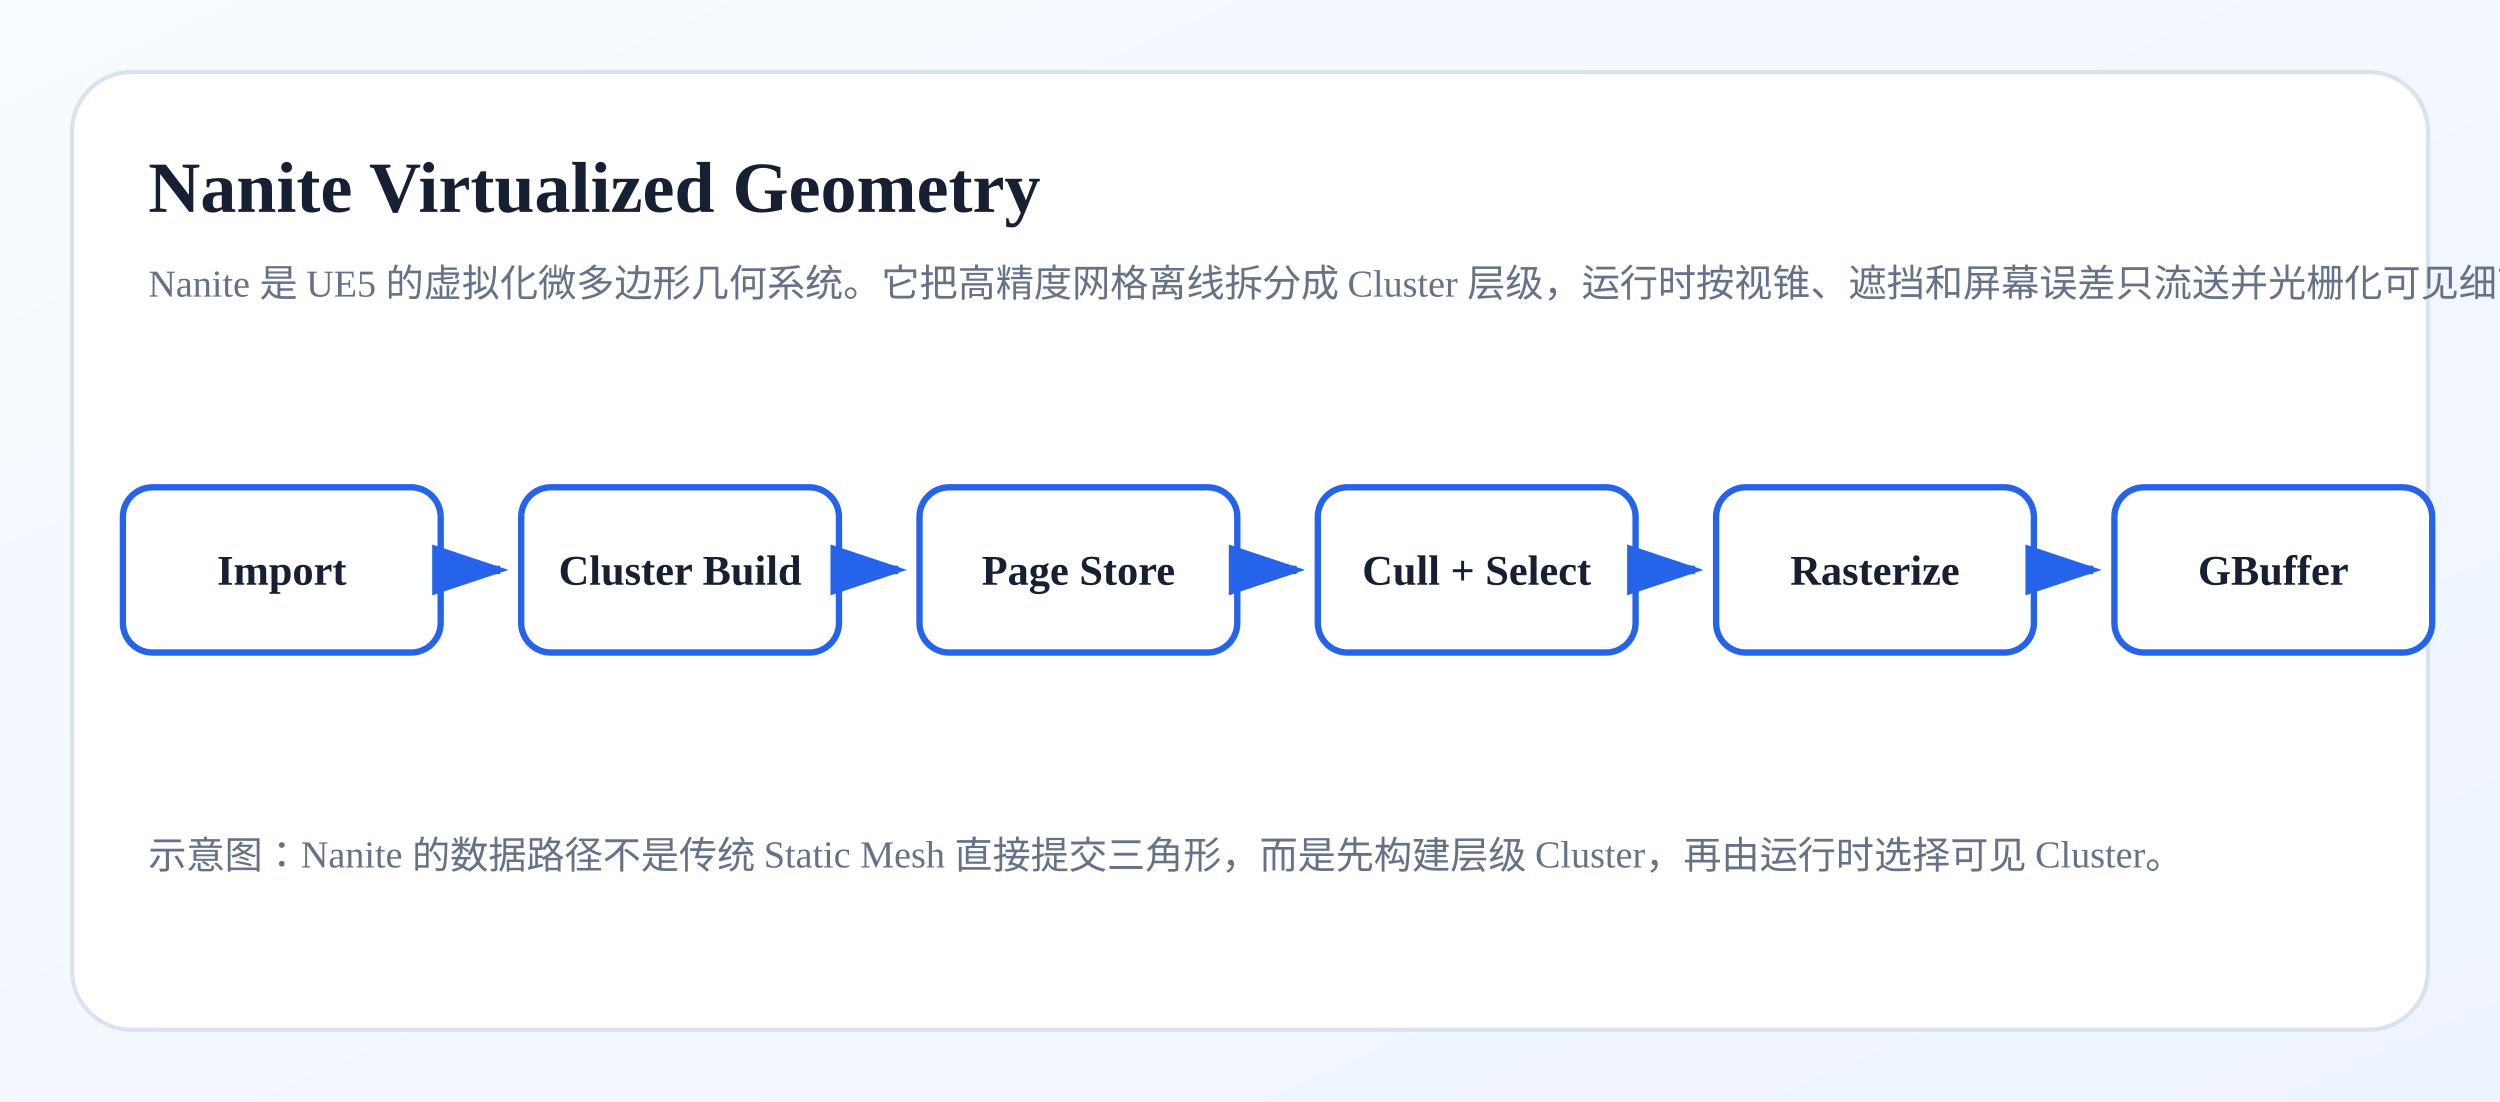
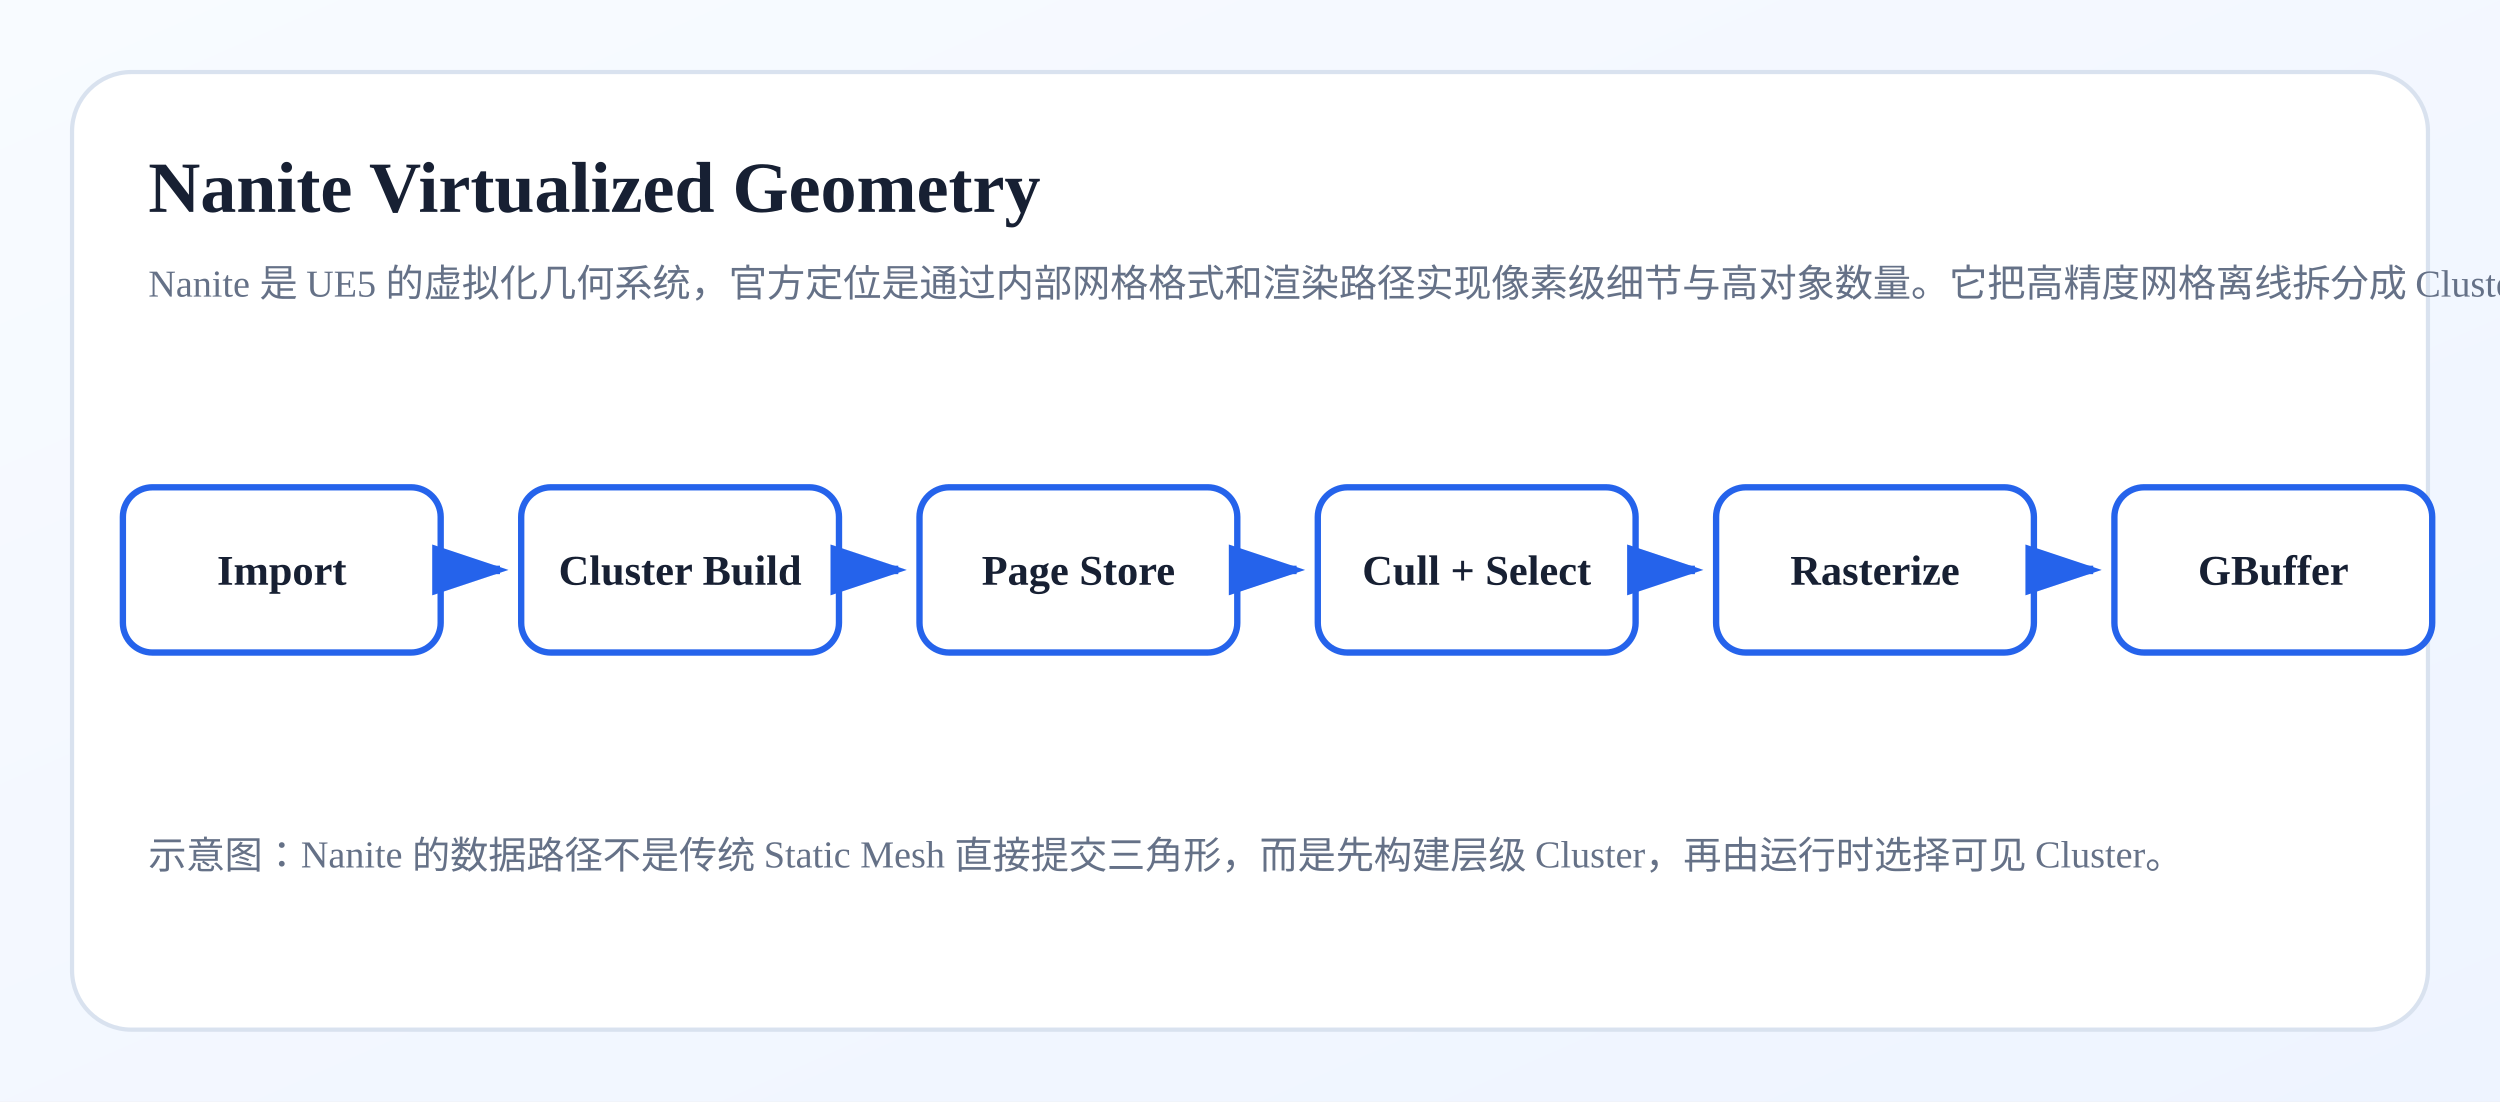
<svg xmlns="http://www.w3.org/2000/svg" width="1180" height="520" viewBox="0 0 1180 520">
  <defs>
    <linearGradient id="bg" x1="0" x2="1" y1="0" y2="1">
      <stop offset="0%" stop-color="#f8fbff" />
      <stop offset="100%" stop-color="#eef4ff" />
    </linearGradient>
    <marker id="arrow" markerWidth="10" markerHeight="10" refX="8" refY="3" orient="auto" markerUnits="strokeWidth">
      <path d="M0,0 L0,6 L9,3 z" fill="#2563eb" />
    </marker>
  </defs>
  <rect width="1180" height="520" fill="url(#bg)" />
  <rect x="34" y="34" width="1112" height="452" rx="28" fill="#ffffff" stroke="#d9e2ef" stroke-width="2" />
  <text x="70" y="100" font-size="34" font-weight="800" fill="#172033">Nanite Virtualized Geometry</text>
-   <text x="70" y="140" font-size="18" fill="#657187">Nanite 是 UE5 的虚拟化微多边形几何系统。它把高精度网格离线拆分成 Cluster 层级，运行时按视锥、遮挡和屏幕误差只流送并光栅化可见细节，从而让影视级资产可以更直...</text>
+   <text x="70" y="140" font-size="18" fill="#657187">Nanite 是 UE5 的虚拟化几何系统，官方定位是通过内部网格格式和渲染路径实现像素级细节与高对象数量。它把高精度网格离线拆分成 Cluster 层级，运行时只处理屏幕可见...</text>
  <rect x="58" y="230" width="150" height="78" rx="14" fill="#ffffff" stroke="#2563eb" stroke-width="3" />
  <text x="133" y="276" text-anchor="middle" font-size="20" font-weight="700" fill="#172033">Import</text>
  <path d="M 216 269 L 236 269" stroke="#2563eb" stroke-width="4" marker-end="url(#arrow)" />
  <rect x="246" y="230" width="150" height="78" rx="14" fill="#ffffff" stroke="#2563eb" stroke-width="3" />
  <text x="321" y="276" text-anchor="middle" font-size="20" font-weight="700" fill="#172033">Cluster Build</text>
  <path d="M 404 269 L 424 269" stroke="#2563eb" stroke-width="4" marker-end="url(#arrow)" />
  <rect x="434" y="230" width="150" height="78" rx="14" fill="#ffffff" stroke="#2563eb" stroke-width="3" />
  <text x="509" y="276" text-anchor="middle" font-size="20" font-weight="700" fill="#172033">Page Store</text>
  <path d="M 592 269 L 612 269" stroke="#2563eb" stroke-width="4" marker-end="url(#arrow)" />
  <rect x="622" y="230" width="150" height="78" rx="14" fill="#ffffff" stroke="#2563eb" stroke-width="3" />
  <text x="697" y="276" text-anchor="middle" font-size="20" font-weight="700" fill="#172033">Cull + Select</text>
  <path d="M 780 269 L 800 269" stroke="#2563eb" stroke-width="4" marker-end="url(#arrow)" />
  <rect x="810" y="230" width="150" height="78" rx="14" fill="#ffffff" stroke="#2563eb" stroke-width="3" />
  <text x="885" y="276" text-anchor="middle" font-size="20" font-weight="700" fill="#172033">Rasterize</text>
  <path d="M 968 269 L 988 269" stroke="#2563eb" stroke-width="4" marker-end="url(#arrow)" />
  <rect x="998" y="230" width="150" height="78" rx="14" fill="#ffffff" stroke="#2563eb" stroke-width="3" />
  <text x="1073" y="276" text-anchor="middle" font-size="20" font-weight="700" fill="#172033">GBuffer</text>
  <text x="70" y="410" font-size="18" fill="#657187">示意图：Nanite 的数据路径不是传统 Static Mesh 直接提交三角形，而是先构建层级 Cluster，再由运行时选择可见 Cluster。</text>
</svg>
